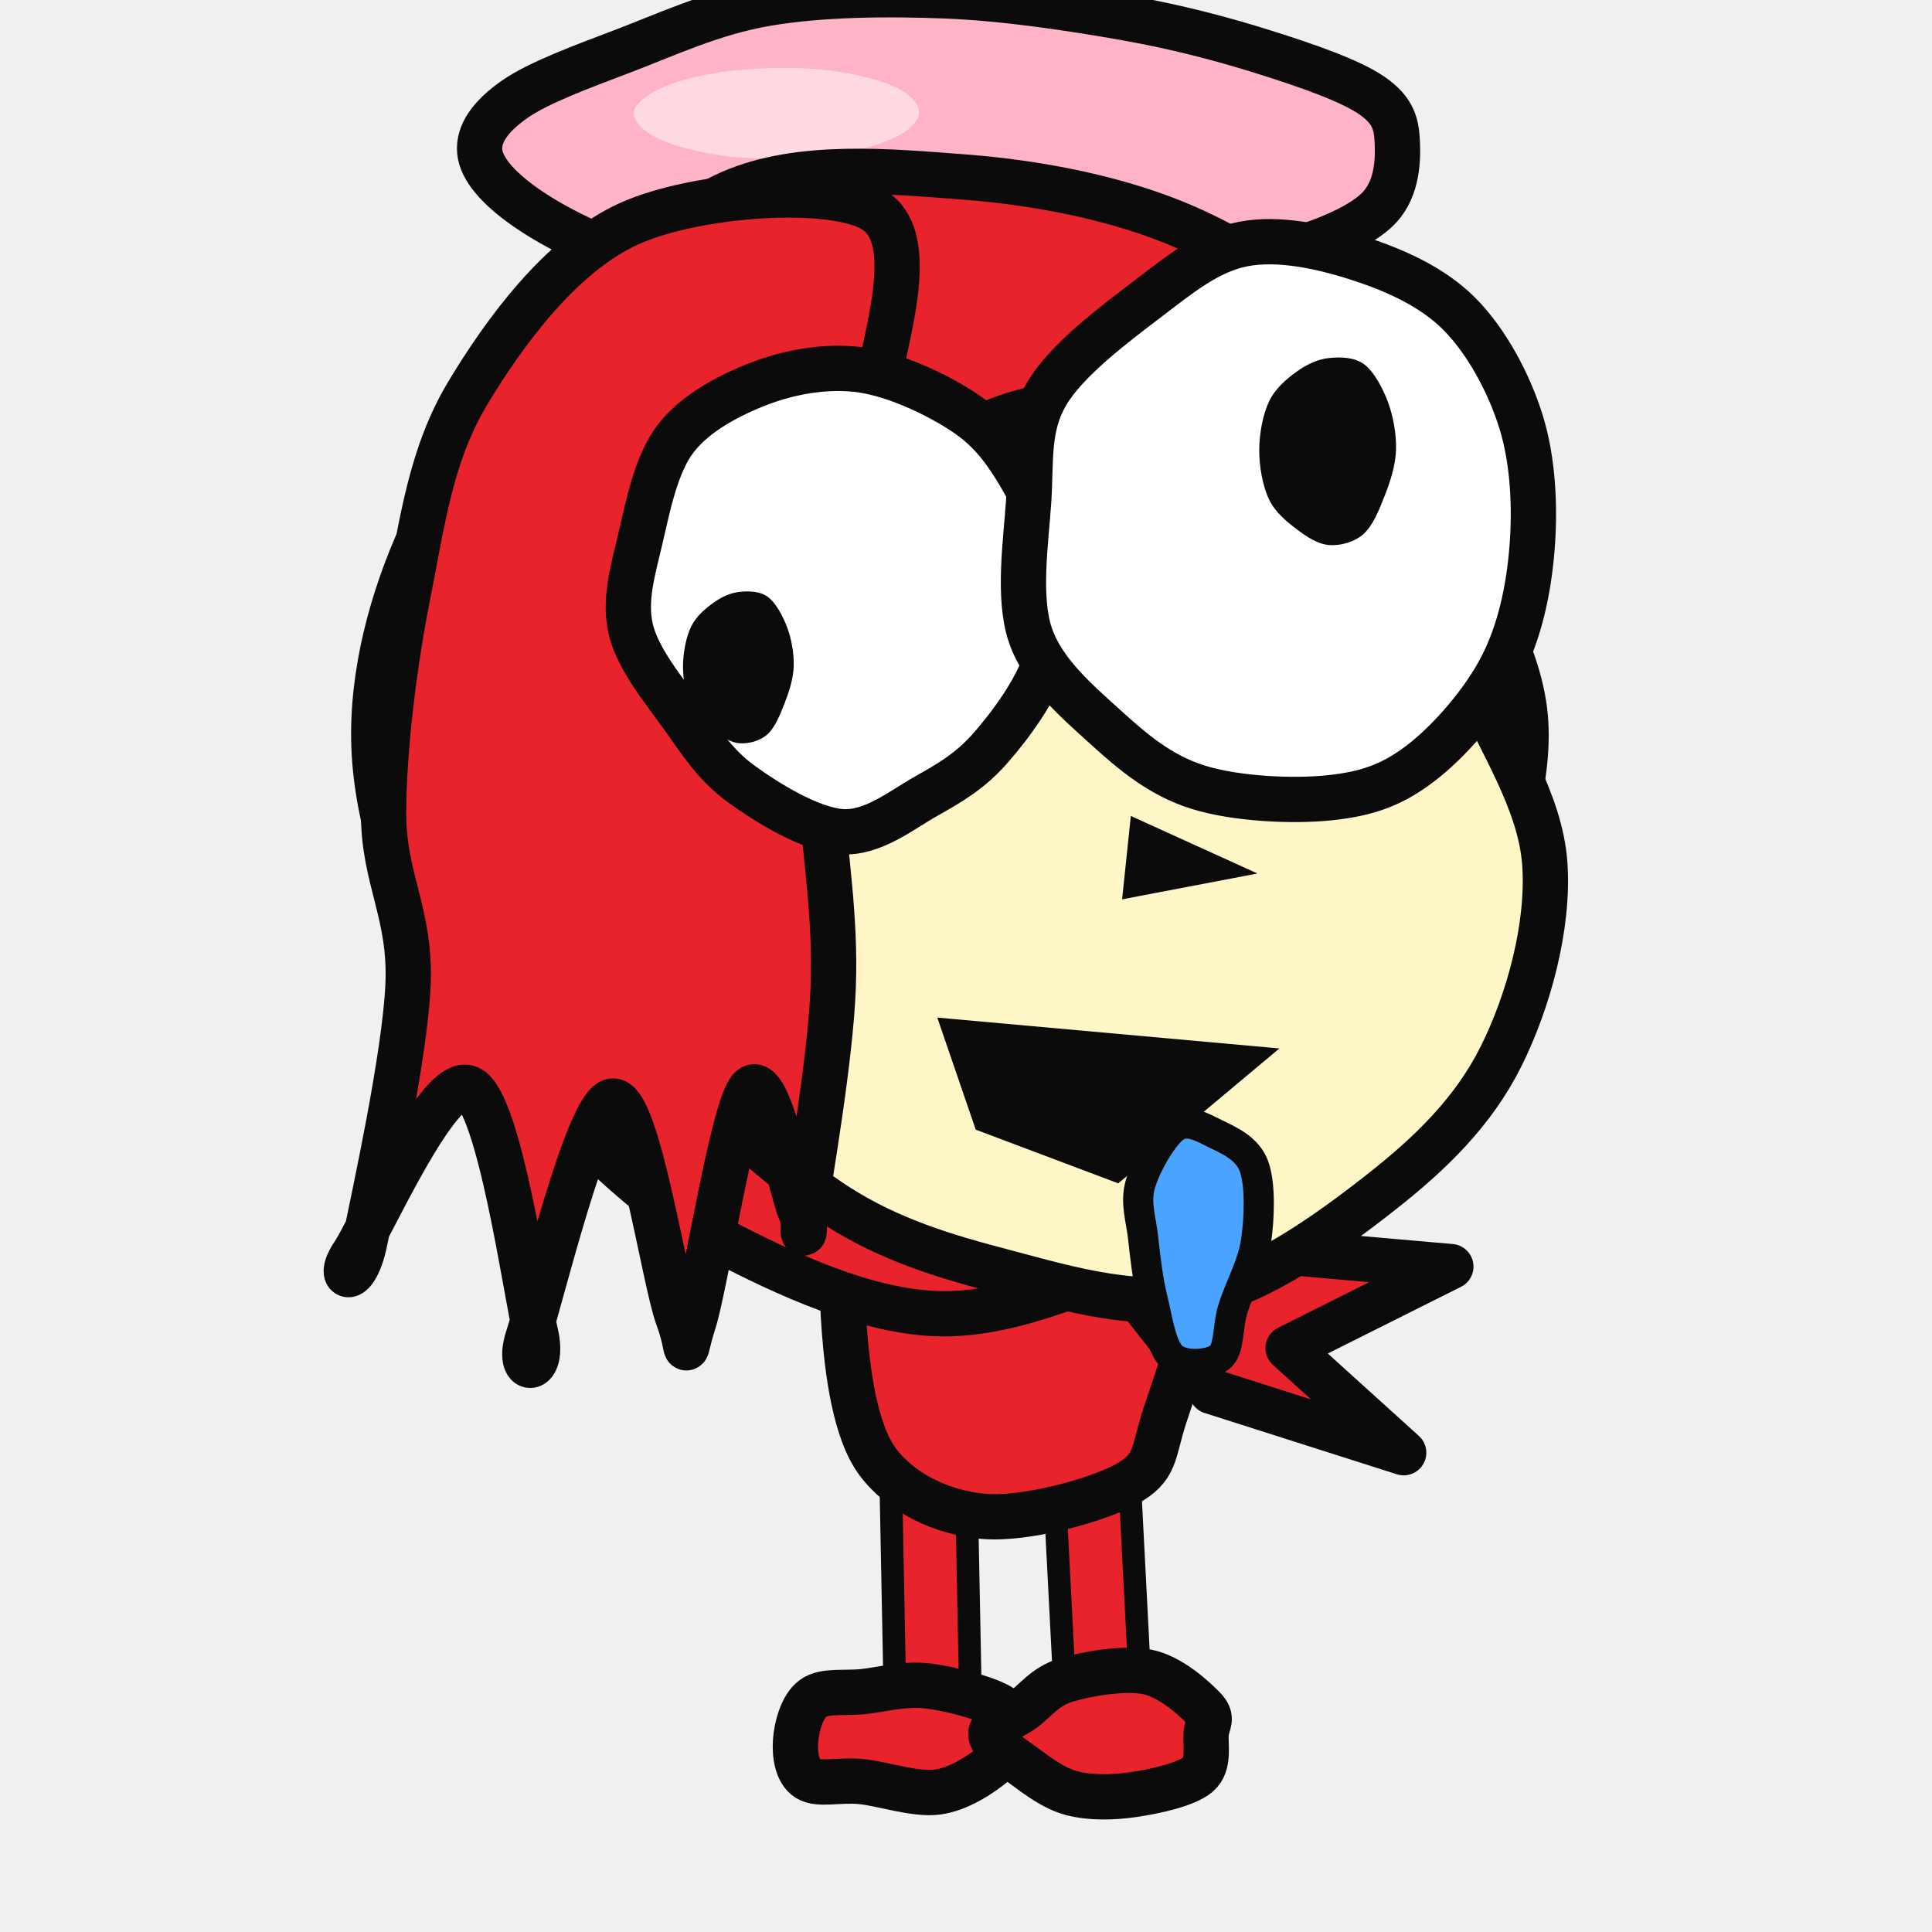
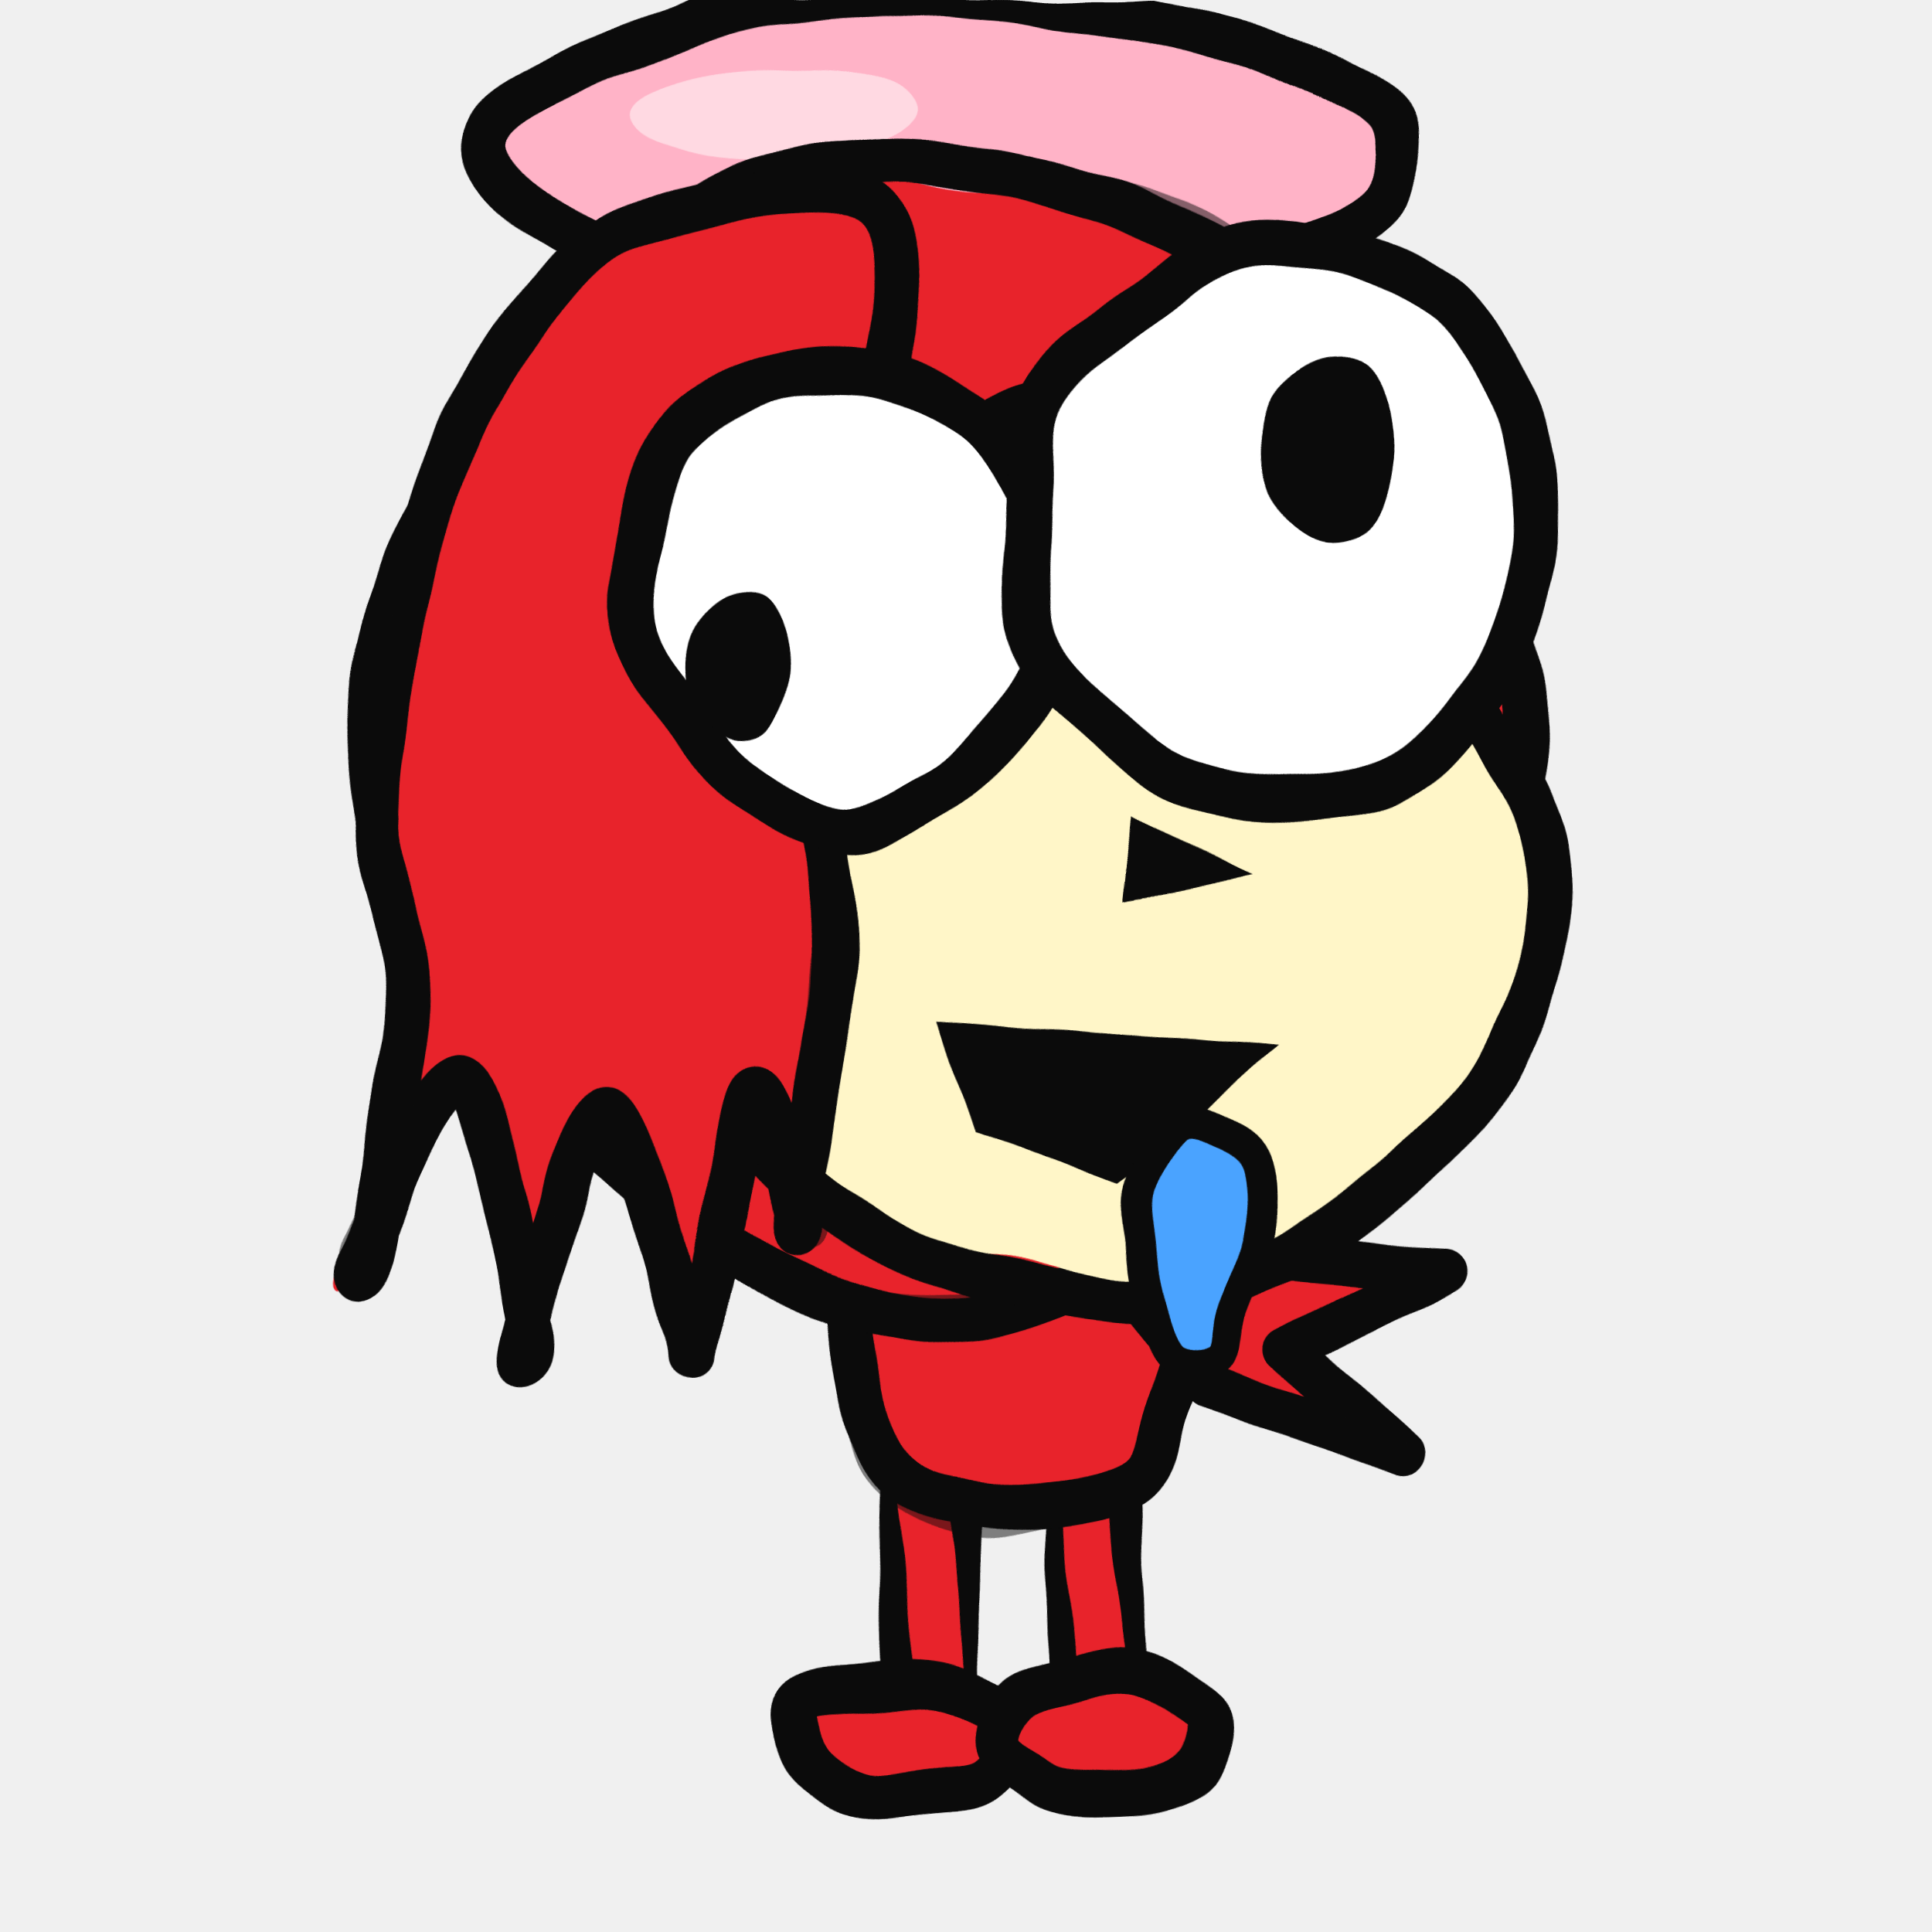
<svg xmlns="http://www.w3.org/2000/svg" width="512" height="512" viewBox="0 0 512 512">
-   <path d="M252,60L252,20" fill="none" stroke="#0B0B0B" stroke-width="10" stroke-linejoin="round" stroke-linecap="round" />
-   <path d="M370.32,38.25C370.5,43.33 370.07,50.92 364.69,55.84C359.32,60.77 349.2,64.56 338.05,67.81C326.9,71.05 312.09,73.18 297.78,75.31C283.48,77.43 267.72,80.55 252.21,80.54C236.71,80.53 218.98,77.29 204.76,75.25C190.54,73.21 177.88,71.75 166.9,68.32C155.92,64.89 145.52,59.37 138.9,54.67C132.27,49.97 127.54,44.86 127.13,40.14C126.71,35.41 130.01,30.77 136.38,26.32C142.76,21.87 154.23,17.67 165.36,13.44C176.49,9.2 188.97,3.33 203.18,0.91C217.39,-1.51 234.8,-1.72 250.62,-1.09C266.44,-0.46 284.02,2.22 298.11,4.7C312.19,7.19 324.2,10.4 335.12,13.84C346.03,17.28 357.75,21.29 363.62,25.36C369.48,29.42 370.14,33.17 370.32,38.25Z" fill="#FFB3C7" stroke="#0B0B0B" stroke-width="12" stroke-linejoin="round" stroke-linecap="round" />
-   <path d="M243.57,30C243.43,32.33 240.44,35.02 236.13,36.91C231.82,38.81 224.72,40.61 217.71,41.38C210.71,42.16 201.19,42.28 194.1,41.56C187.02,40.84 179.55,38.99 175.2,37.07C170.84,35.14 167.88,32.33 167.98,30C168.07,27.67 171.38,24.95 175.78,23.07C180.17,21.18 187.33,19.45 194.35,18.68C201.37,17.91 210.79,17.74 217.89,18.45C224.98,19.15 232.65,20.98 236.93,22.9C241.21,24.83 243.7,27.67 243.57,30Z" fill="#FFD9E2" />
-   <path d="M246.03,390.88L247.23,452.33" fill="none" stroke="#0B0B0B" stroke-width="26" stroke-linejoin="round" stroke-linecap="round" />
-   <path d="M246.03,390.88L247.23,452.33" fill="none" stroke="#E8232B" stroke-width="14" stroke-linejoin="round" stroke-linecap="round" />
-   <path d="M289.24,390.55L292.44,452.52" fill="none" stroke="#0B0B0B" stroke-width="26" stroke-linejoin="round" stroke-linecap="round" />
-   <path d="M289.24,390.55L292.44,452.52" fill="none" stroke="#E8232B" stroke-width="14" stroke-linejoin="round" stroke-linecap="round" />
-   <path d="M267.5,459.34C267.25,461.92 266.44,464.93 263.25,467.53C260.07,470.12 254.21,474.15 248.38,474.92C242.55,475.69 234,472.73 228.28,472.14C222.57,471.54 217,473.17 214.09,471.38C211.18,469.59 210.59,464.96 210.83,461.41C211.06,457.85 212.49,452.23 215.5,450.05C218.5,447.86 223.86,448.83 228.85,448.28C233.84,447.73 239.47,446.12 245.45,446.75C251.42,447.38 261.04,449.95 264.72,452.05C268.39,454.15 267.74,456.76 267.5,459.34Z" fill="#E8232B" stroke="#0B0B0B" stroke-width="12" stroke-linejoin="round" stroke-linecap="round" />
-   <path d="M319.64,459.4C319.38,462.32 320.65,467.59 317.45,470.29C314.24,472.98 305.98,474.76 300.41,475.58C294.84,476.4 288.88,476.48 284.03,475.21C279.17,473.93 274.87,470.54 271.29,467.93C267.71,465.32 262.59,462.01 262.55,459.55C262.52,457.08 267.75,455.52 271.06,453.14C274.38,450.75 276.93,446.92 282.44,445.25C287.94,443.57 298.01,441.83 304.11,443.09C310.22,444.35 316.46,450.06 319.05,452.78C321.64,455.5 319.91,456.49 319.64,459.4Z" fill="#E8232B" stroke="#0B0B0B" stroke-width="12" stroke-linejoin="round" stroke-linecap="round" />
-   <path d="M251.38,302.69C263.09,299.07 287,297.05 298,302.39C308.99,307.74 315.57,322.59 317.33,334.77C319.1,346.94 311.74,365.7 308.6,375.45C305.46,385.21 306.51,388.91 298.5,393.31C290.49,397.71 271.55,402.83 260.56,401.84C249.58,400.85 238.72,395.62 232.58,387.37C226.45,379.13 224.57,362.93 223.75,352.38C222.94,341.83 223.11,332.36 227.71,324.08C232.32,315.8 239.66,306.3 251.38,302.69Z" fill="#E8232B" stroke="#0B0B0B" stroke-width="12" stroke-linejoin="round" stroke-linecap="round" />
-   <path d="M308.11,316.05L364.81,300.25L342.11,331.95L384.49,335.66L341.35,357.26L371.99,384.98L321.05,368.74L303.44,346.28Z" fill="#E8232B" stroke="#0B0B0B" stroke-width="12" stroke-linejoin="round" stroke-linecap="round" />
-   <path d="M404.32,191.39C405.42,209.57 397.57,230.19 390.43,248.51C383.3,266.82 374.97,287.64 361.5,301.26C348.03,314.87 328.28,322.4 309.63,330.22C290.99,338.03 269.34,348.37 249.63,348.16C229.93,347.95 207.8,337.4 191.39,328.93C174.99,320.46 163.75,309.41 151.19,297.34C138.63,285.28 124.74,273.13 116.06,256.56C107.38,239.98 99.82,217.12 99.11,197.91C98.39,178.69 103.89,158.46 111.77,141.28C119.64,124.1 132.7,109.84 146.35,94.81C159.99,79.78 175.38,59.07 193.62,51.09C211.85,43.11 235.63,45.39 255.77,46.93C275.91,48.47 297.31,52.79 314.45,60.33C331.6,67.87 347.06,78.99 358.62,92.17C370.18,105.34 376.22,122.85 383.83,139.39C391.45,155.92 403.22,173.2 404.32,191.39Z" fill="#E8232B" stroke="#0B0B0B" stroke-width="12" stroke-linejoin="round" stroke-linecap="round" />
-   <path d="M409.38,228.81C410.58,245.37 405.05,265.44 397.77,280C390.49,294.56 379.24,305.58 365.71,316.17C352.19,326.76 333.63,340.19 316.62,343.56C299.61,346.93 279.85,340.65 263.66,336.4C247.47,332.15 233.07,327.34 219.47,318.06C205.87,308.78 189.88,295.76 182.08,280.72C174.28,265.68 172.48,245.8 172.69,227.84C172.91,209.88 175.44,187.54 183.37,172.97C191.31,158.41 206.19,150.94 220.31,140.45C234.42,129.96 251.17,115.39 268.08,110.02C284.99,104.65 305.11,104.45 321.75,108.25C338.4,112.05 356.47,120.75 367.94,132.81C379.4,144.88 383.66,164.64 390.56,180.64C397.47,196.64 408.18,212.25 409.38,228.81Z" fill="#FFF6C8" stroke="#0B0B0B" stroke-width="12" stroke-linejoin="round" stroke-linecap="round" />
-   <path d="M231.59,55.68C220.56,48.87 184.66,51.18 166.7,59.29C148.74,67.41 133.61,88.06 123.86,104.35C114.11,120.65 111.92,138.52 108.22,157.07C104.52,175.63 101.67,198.33 101.66,215.66C101.64,232.99 108.96,242.14 108.13,261.04C107.3,279.94 99.1,317.13 96.68,329.04C94.25,340.95 88.99,339.28 93.58,332.5C98.17,325.71 116.18,284.86 124.24,288.33C132.3,291.79 139.32,342.3 141.94,353.31C144.56,364.32 136.54,364.64 139.93,354.39C143.33,344.13 155.69,292.69 162.3,291.79C168.91,290.9 176,339.25 179.59,349.01C183.18,358.78 180.61,360.47 183.83,350.39C187.04,340.31 194.18,293.43 198.89,288.53C203.61,283.64 209.7,315.61 212.1,321C214.5,326.38 211.84,330.78 213.29,320.87C214.74,310.96 220.14,280.27 220.81,261.55C221.49,242.83 218.72,227.24 217.33,208.56C215.94,189.89 209.9,167.58 212.49,149.52C215.08,131.46 229.7,115.83 232.89,100.19C236.07,84.55 242.62,62.5 231.59,55.68Z" fill="#E8232B" stroke="#0B0B0B" stroke-width="12" stroke-linejoin="round" stroke-linecap="round" />
-   <path d="M279.19,147.64C280.81,156.48 280.07,166.21 277.29,174.63C274.52,183.06 267.85,192.12 262.54,198.17C257.24,204.23 252.04,207.28 245.46,210.98C238.89,214.69 231.27,220.94 223.11,220.41C214.94,219.87 203.55,212.92 196.49,207.79C189.43,202.66 185.63,196.48 180.74,189.65C175.86,182.82 169.02,174.61 167.18,166.81C165.33,159.02 167.71,151.3 169.68,142.87C171.66,134.44 173.77,123.12 179.04,116.24C184.32,109.37 193.34,104.68 201.34,101.62C209.33,98.56 218.56,96.96 227.01,97.88C235.47,98.8 245.29,103.19 252.05,107.14C258.81,111.09 263.05,114.83 267.58,121.58C272.1,128.33 277.57,138.8 279.19,147.64Z" fill="#FFFFFF" stroke="#0B0B0B" stroke-width="12" stroke-linejoin="round" stroke-linecap="round" />
-   <path d="M406,145.32C405.13,156.17 402.8,167.34 397.87,176.84C392.93,186.35 383.96,196.6 376.37,202.36C368.79,208.13 362.17,210.38 352.34,211.42C342.5,212.46 327.3,211.72 317.39,208.58C307.48,205.45 300.26,199.33 292.87,192.61C285.48,185.9 276.42,178.24 273.05,168.29C269.67,158.34 271.89,143.55 272.6,132.9C273.32,122.25 272.13,113.31 277.35,104.39C282.56,95.48 295.2,86.02 303.88,79.41C312.56,72.79 320.12,66.52 329.43,64.68C338.74,62.85 350.19,65.31 359.73,68.38C369.27,71.44 379.43,75.86 386.66,83.1C393.89,90.33 399.86,101.39 403.09,111.76C406.31,122.13 406.87,134.47 406,145.32Z" fill="#FFFFFF" stroke="#0B0B0B" stroke-width="12" stroke-linejoin="round" stroke-linecap="round" />
-   <path d="M210.34,176.6C210.23,179.94 209.1,183.33 207.94,186.33C206.78,189.34 205.36,192.84 203.37,194.61C201.38,196.39 198.39,197.14 196,196.97C193.61,196.8 191.21,195.23 189.05,193.59C186.9,191.95 184.42,189.96 183.08,187.13C181.74,184.3 180.99,180.1 181,176.6C181.01,173.1 181.78,168.92 183.13,166.11C184.48,163.3 186.95,161.26 189.1,159.72C191.24,158.17 193.6,157.1 196,156.85C198.4,156.6 201.42,156.63 203.52,158.21C205.62,159.79 207.48,163.25 208.62,166.31C209.76,169.38 210.46,173.26 210.34,176.6Z" fill="#0B0B0B" />
-   <path d="M369.96,119.28C369.82,123.4 368.43,127.59 366.99,131.3C365.55,135.01 363.8,139.34 361.34,141.53C358.88,143.72 355.19,144.66 352.24,144.44C349.29,144.23 346.32,142.29 343.66,140.27C341,138.24 337.94,135.79 336.28,132.29C334.62,128.79 333.7,123.61 333.71,119.28C333.72,114.95 334.67,109.8 336.34,106.32C338.01,102.85 341.06,100.33 343.71,98.43C346.36,96.52 349.27,95.19 352.24,94.88C355.21,94.57 358.93,94.61 361.53,96.56C364.13,98.51 366.42,102.79 367.83,106.57C369.23,110.36 370.1,115.16 369.96,119.28Z" fill="#0B0B0B" />
-   <path d="M299.68,216.24L333.24,231.49L297.37,238.33Z" fill="#0B0B0B" />
-   <path d="M248.39,269.67L339.05,277.85L296.35,313.6L258.58,299.37Z" fill="#0B0B0B" />
-   <path d="M332.86,328.95C331.95,335.24 328.38,341.54 326.78,346.66C325.18,351.79 325.94,357.51 323.26,359.68C320.58,361.85 313.67,362.25 310.7,359.69C307.74,357.13 306.75,349.58 305.46,344.34C304.17,339.09 303.51,333.3 302.96,328.21C302.42,323.12 300.78,318.75 302.2,313.82C303.61,308.9 308.13,300.91 311.43,298.67C314.74,296.44 318.55,298.71 322.02,300.42C325.49,302.13 330.46,304.18 332.26,308.93C334.07,313.69 333.78,322.66 332.86,328.95Z" fill="#4AA3FF" stroke="#0B0B0B" stroke-width="8" stroke-linejoin="round" stroke-linecap="round" />
+   <defs>
+     <filter id="kv-rough-14" x="-12%" y="-12%" width="124%" height="124%" filterUnits="objectBoundingBox">
+       <feTurbulence type="fractalNoise" baseFrequency="0.019" numOctaves="3" seed="4" result="noise" />
+       <feDisplacementMap in="SourceGraphic" in2="noise" scale="5" xChannelSelector="R" yChannelSelector="G" />
+     </filter>
+   </defs>
+   <g filter="url(#kv-rough-14)">
+     <g class="k-behind">
+       <path d="M252,60L252,20" fill="none" stroke="#0B0B0B" stroke-width="10" stroke-linejoin="round" stroke-linecap="round" />
+       <path d="M370.32,38.25C370.5,43.33 370.07,50.92 364.69,55.84C359.32,60.77 349.2,64.56 338.05,67.81C326.9,71.05 312.09,73.18 297.78,75.31C283.48,77.43 267.72,80.55 252.21,80.54C236.71,80.53 218.98,77.29 204.76,75.25C190.54,73.21 177.88,71.75 166.9,68.32C155.92,64.89 145.52,59.37 138.9,54.67C132.27,49.97 127.54,44.86 127.13,40.14C126.71,35.41 130.01,30.77 136.38,26.32C142.76,21.87 154.23,17.67 165.36,13.44C176.49,9.2 188.97,3.33 203.18,0.91C217.39,-1.51 234.8,-1.72 250.62,-1.09C266.44,-0.46 284.02,2.22 298.11,4.7C312.19,7.19 324.2,10.4 335.12,13.84C346.03,17.28 357.75,21.29 363.62,25.36C369.48,29.42 370.14,33.17 370.32,38.25Z" fill="#FFB3C7" stroke="#0B0B0B" stroke-width="12" stroke-linejoin="round" stroke-linecap="round" />
+       <path d="M243.57,30C243.43,32.33 240.44,35.02 236.13,36.91C231.82,38.81 224.72,40.61 217.71,41.38C210.71,42.16 201.19,42.28 194.1,41.56C187.02,40.84 179.55,38.99 175.2,37.07C170.84,35.14 167.88,32.33 167.98,30C168.07,27.67 171.38,24.95 175.78,23.07C180.17,21.18 187.33,19.45 194.35,18.68C201.37,17.91 210.79,17.74 217.89,18.45C224.98,19.15 232.65,20.98 236.93,22.9C241.21,24.83 243.7,27.67 243.57,30Z" fill="#FFD9E2" />
+     </g>
+     <g class="k-legs">
+       <path d="M246.03,390.88L247.23,452.33" fill="none" stroke="#0B0B0B" stroke-width="26" stroke-linejoin="round" stroke-linecap="round" />
+       <path d="M243.44,392.97L251.18,452.79" fill="none" stroke="#E8232B" stroke-width="13" stroke-linejoin="round" stroke-linecap="round" />
+       <path d="M289.24,390.55L292.44,452.52" fill="none" stroke="#0B0B0B" stroke-width="26" stroke-linejoin="round" stroke-linecap="round" />
+       <path d="M285.76,388.88L294.94,452.94" fill="none" stroke="#E8232B" stroke-width="13" stroke-linejoin="round" stroke-linecap="round" />
+       <path d="M269.23,457.09C267.45,459.99 261.84,468.48 257.46,471.29C253.09,474.1 247.62,473.06 242.98,473.94C238.34,474.81 234.67,476.88 229.62,476.56C224.57,476.24 216.25,474.52 212.68,472.01C209.11,469.5 208.68,464.68 208.21,461.51C207.74,458.35 206.17,455.11 209.86,453.02C213.56,450.93 223.56,450.28 230.39,448.98C237.22,447.67 244.56,444.37 250.85,445.19C257.13,446 265.05,451.87 268.12,453.85C271.18,455.84 271,454.18 269.23,457.09Z" fill="#E8232B" />
+       <path d="M269.54,461.41C269.02,464.63 264.89,469.53 261.13,471.65C257.38,473.76 252.33,473.49 247,474.11C241.66,474.73 234.41,476.31 229.13,475.35C223.86,474.39 218.52,471.21 215.36,468.37C212.21,465.53 210.76,461.44 210.19,458.31C209.63,455.19 208.62,451.45 211.96,449.63C215.31,447.81 224.29,447.96 230.25,447.39C236.21,446.82 242.05,445.39 247.72,446.21C253.38,447.03 260.61,449.78 264.25,452.32C267.89,454.85 270.06,458.19 269.54,461.41Z" fill="none" stroke="#0B0B0B" stroke-width="12" stroke-linejoin="round" stroke-linecap="round" />
+       <path d="M319.52,455.78C319.29,459.53 319.12,466 317.02,468.95C314.92,471.91 312.87,471.54 306.94,473.5C301.01,475.46 287.44,481.92 281.43,480.7C275.41,479.48 273.78,468.79 270.86,466.18C267.94,463.56 264.65,468.4 263.92,464.99C263.19,461.58 263.47,449.19 266.48,445.7C269.49,442.21 275.52,444.8 281.97,444.08C288.42,443.35 299.11,440.94 305.19,441.33C311.26,441.72 316.02,444.02 318.41,446.42C320.79,448.83 319.75,452.02 319.52,455.78Z" fill="#E8232B" />
+       <path d="M321.46,457.61C321.46,460.48 320.17,465.81 317.49,468.67C314.8,471.53 311.21,473.65 305.35,474.77C299.48,475.9 287.83,476.22 282.29,475.41C276.75,474.61 275.01,472.27 272.11,469.95C269.21,467.62 265.13,464.85 264.9,461.46C264.66,458.06 267.37,452.36 270.7,449.59C274.02,446.82 279.59,445.86 284.85,444.84C290.11,443.83 296.82,442.39 302.27,443.49C307.71,444.59 314.3,449.09 317.5,451.45C320.7,453.8 321.46,454.74 321.46,457.61Z" fill="none" stroke="#0B0B0B" stroke-width="12" stroke-linejoin="round" stroke-linecap="round" />
+     </g>
+     <g class="k-body">
+       <path d="M252.65,299.95C264.36,295.72 284.59,292.84 295.14,299.33C305.69,305.82 313.78,325.91 315.93,338.9C318.07,351.88 310.51,369.02 308.03,377.25C305.55,385.48 309.64,384.82 301.05,388.28C292.45,391.74 268.44,398.19 256.48,398.04C244.52,397.88 235.34,394.87 229.28,387.35C223.23,379.83 220.9,363.36 220.16,352.92C219.42,342.48 219.43,333.56 224.84,324.73C230.26,315.9 240.93,304.18 252.65,299.95Z" fill="#E8232B" />
+       <path d="M252.99,301.05C264.44,297.58 285.16,298.22 296,303.84C306.83,309.45 315.87,322.91 317.99,334.74C320.11,346.58 311.89,364.89 308.73,374.85C305.56,384.82 307.21,390.44 299,394.55C290.8,398.66 270.18,400.43 259.49,399.5C248.8,398.57 240.54,397.24 234.85,388.99C229.16,380.74 226.61,360.74 225.35,350.02C224.09,339.3 222.7,332.83 227.31,324.67C231.92,316.51 241.54,304.53 252.99,301.05Z" fill="none" stroke="#0B0B0B" stroke-width="12" stroke-linejoin="round" stroke-linecap="round" />
+       <path d="M248.08,300.62C260.1,296.23 284.55,295.46 296.4,301.37C308.26,307.28 317.16,324.33 319.2,336.08C321.24,347.84 311.67,362.72 308.64,371.9C305.62,381.07 309.19,385.59 301.06,391.13C292.92,396.66 271.47,405.24 259.82,405.11C248.18,404.98 236.63,398.56 231.18,390.33C225.73,382.1 228.28,366.18 227.13,355.74C225.97,345.3 220.78,336.87 224.27,327.68C227.76,318.5 236.05,305 248.08,300.62Z" fill="none" stroke="#0B0B0B" stroke-width="6" stroke-linejoin="round" stroke-linecap="round" opacity=".5" />
+     </g>
+     <g class="k-hand">
+       <path d="M305.1,312.42L362.87,297.64L340.94,330.35L383.01,333.81L338.72,352.43L373.54,379.84L322.21,371.24L308.27,346.12Z" fill="#E8232B" />
+       <path d="M309.24,314.63L363.07,300.87L341.95,332.46L383.23,335.73L341.33,357L372.22,385.62L320.41,367.18L304.96,347.52Z" fill="none" stroke="#0B0B0B" stroke-width="12" stroke-linejoin="round" stroke-linecap="round" />
+       <path d="M310.59,317.72L363.4,303.7L341.18,334.47L385.92,335.11L341.5,356.17L370.26,383.81L321.06,366.42L304.32,348.29Z" fill="none" stroke="#0B0B0B" stroke-width="6" stroke-linejoin="round" stroke-linecap="round" opacity=".5" />
+     </g>
+     <g class="k-head">
+       <g class="k-skull">
+         <path d="M409.07,195.99C410.42,213.28 395.27,226.85 387.88,245C380.5,263.15 377.67,289.91 364.78,304.92C351.88,319.93 329.25,328.35 310.52,335.03C291.79,341.72 272.21,346.31 252.39,345.04C232.57,343.78 209.17,334.61 191.6,327.44C174.03,320.26 160.3,313.14 146.97,301.99C133.65,290.84 118.86,277.21 111.65,260.52C104.43,243.83 103.99,220.93 103.66,201.85C103.33,182.77 101.71,164.49 109.68,146.03C117.66,127.57 137.83,107.57 151.5,91.11C165.17,74.64 174.77,53.94 191.71,47.22C208.65,40.51 233.19,49.47 253.16,50.81C273.14,52.16 293.94,49.22 311.57,55.3C329.2,61.37 347.58,72.93 358.95,87.25C370.32,101.57 371.44,123.12 379.8,141.24C388.15,159.37 407.72,178.7 409.07,195.99Z" fill="#E8232B" />
+         <path d="M405.64,190.31C406.24,208.52 396.53,229.67 389.56,248.44C382.59,267.21 377.51,289.16 363.82,302.95C350.14,316.74 326.41,323.27 307.47,331.18C288.53,339.1 269.2,350.49 250.19,350.45C231.19,350.41 210.12,340.19 193.44,330.95C176.77,321.71 163.17,307.19 150.13,295.02C137.09,282.85 124.05,274.07 115.21,257.95C106.37,241.83 97.87,217.73 97.1,198.28C96.34,178.83 102.24,158.78 110.6,141.25C118.96,123.73 133.19,108.39 147.29,93.13C161.39,77.87 176.84,57.76 195.21,49.71C213.57,41.66 237.83,42.96 257.5,44.83C277.18,46.7 296.03,53.38 313.25,60.92C330.47,68.46 348.73,77.02 360.85,90.06C372.96,103.1 378.47,122.46 385.94,139.16C393.4,155.87 405.03,172.1 405.64,190.31Z" fill="none" stroke="#0B0B0B" stroke-width="12" stroke-linejoin="round" stroke-linecap="round" />
+         <path d="M404.48,194.14C405.96,211.23 398.86,227.13 391.22,244.99C383.58,262.84 371.73,286.99 358.61,301.24C345.49,315.49 331.09,322.95 312.5,330.5C293.92,338.05 267.45,346.42 247.1,346.53C226.75,346.64 206.97,339.68 190.4,331.15C173.83,322.63 159.99,308.07 147.71,295.39C135.43,282.7 124.27,271.33 116.73,255.03C109.18,238.73 103.16,216.99 102.43,197.58C101.69,178.18 105.07,156.19 112.31,138.62C119.56,121.05 132.81,106.91 145.91,92.16C159,77.42 172.63,57.64 190.88,50.16C209.13,42.67 234.62,46.14 255.39,47.27C276.17,48.41 297.75,49.28 315.53,56.97C333.32,64.65 350.99,79.16 362.13,93.4C373.26,107.64 375.27,125.64 382.33,142.43C389.39,159.22 403,177.04 404.48,194.14Z" fill="none" stroke="#0B0B0B" stroke-width="6" stroke-linejoin="round" stroke-linecap="round" opacity=".5" />
+       </g>
+       <g class="k-face">
+         <path d="M414.58,226.48C415.28,241.98 406.98,260.05 398.07,275.42C389.17,290.79 375.54,308.11 361.17,318.71C346.8,329.31 327.46,336.6 311.87,339.01C296.28,341.42 283.43,336.05 267.61,333.17C251.79,330.29 230.47,331.24 216.97,321.73C203.47,312.22 194.06,292.15 186.6,276.11C179.15,260.07 173.01,242.33 172.24,225.48C171.46,208.62 173.58,188.39 181.94,174.98C190.3,161.56 208.48,156.57 222.38,144.98C236.29,133.39 248.05,111.73 265.36,105.42C282.68,99.1 308.96,102.65 326.28,107.09C343.6,111.52 358.02,119.46 369.29,132.02C380.55,144.59 386.33,166.72 393.88,182.47C401.43,198.21 413.88,210.99 414.58,226.48Z" fill="#FFF6C8" />
+         <path d="M410.37,227.65C411.9,244.07 405.42,265.77 398.12,280.42C390.81,295.07 380.36,305.15 366.54,315.55C352.73,325.96 332.66,339.06 315.22,342.86C297.78,346.67 277.85,342.22 261.9,338.36C245.95,334.5 232.78,329.33 219.5,319.7C206.22,310.06 190.36,295.63 182.22,280.56C174.07,265.48 170.29,247.1 170.64,229.23C171,211.37 176.12,188.2 184.35,173.36C192.58,158.52 206.34,150.74 220.05,140.18C233.77,129.62 249.43,115.64 266.64,109.99C283.86,104.34 306.7,102.39 323.34,106.26C339.99,110.13 355.56,120.59 366.5,133.2C377.43,145.8 381.65,166.15 388.96,181.89C396.27,197.64 408.84,211.23 410.37,227.65Z" fill="none" stroke="#0B0B0B" stroke-width="12" stroke-linejoin="round" stroke-linecap="round" />
+         <path d="M410.13,226.36C411.33,242.86 405.21,266.4 398.19,281.41C391.18,296.42 381.94,306.13 368.03,316.44C354.12,326.75 332.73,339.99 314.74,343.27C296.75,346.56 275.82,340.06 260.07,336.15C244.32,332.23 232.81,328.5 220.25,319.77C207.68,311.03 193.19,299.52 184.7,283.72C176.2,267.91 169.8,243.03 169.26,224.95C168.73,206.87 173.48,189.87 181.5,175.24C189.52,160.62 202.92,148.35 217.38,137.18C231.84,126.01 250.75,112.8 268.26,108.21C285.77,103.62 306.3,105.27 322.44,109.65C338.58,114.03 353.69,122.37 365.11,134.49C376.54,146.61 383.48,167.08 390.98,182.39C398.49,197.7 408.93,209.86 410.13,226.36Z" fill="none" stroke="#0B0B0B" stroke-width="6" stroke-linejoin="round" stroke-linecap="round" opacity=".5" />
+       </g>
+       <g class="k-hair">
+         <path d="M232.04,51.62C220.38,43.48 183.75,45.24 165,54.86C146.24,64.48 129.54,92.72 119.51,109.33C109.47,125.94 107.05,137.28 104.77,154.5C102.48,171.72 105.68,195.53 105.79,212.65C105.9,229.76 107.48,237.02 105.42,257.18C103.36,277.34 96.19,320.56 93.44,333.61C90.69,346.66 83.85,343.72 88.92,335.48C93.99,327.24 114.76,281.51 123.83,284.17C132.91,286.83 140.77,339.9 143.37,351.44C145.97,362.99 135.45,362.71 139.42,353.46C143.4,344.21 160.17,296.72 167.2,295.94C174.24,295.15 178.63,340.2 181.62,348.74C184.62,357.27 182.42,357.47 185.18,347.14C187.93,336.8 194.06,290.2 198.15,286.71C202.25,283.21 206.83,321.16 209.75,326.19C212.66,331.21 214.13,327.41 215.63,316.86C217.12,306.31 218.31,281.64 218.71,262.9C219.12,244.15 219.38,222.54 218.05,204.39C216.72,186.24 207.89,170.79 210.71,154.01C213.53,137.23 231.41,120.8 234.96,103.73C238.52,86.67 243.7,59.77 232.04,51.62Z" fill="#E8232B" />
+         <path d="M229.49,53.74C218.12,47.06 183,52.21 165.64,60.86C148.27,69.51 134.82,89.46 125.3,105.64C115.78,121.82 112.8,139.69 108.52,157.92C104.25,176.15 99.64,198.12 99.63,215C99.62,231.89 108.69,240.1 108.46,259.23C108.22,278.36 100.49,317.34 98.23,329.8C95.97,342.27 90.79,341.23 94.9,334.03C99,326.82 115.32,283.57 122.88,286.59C130.43,289.6 137.66,340.57 140.22,352.12C142.78,363.67 134.85,365.56 138.24,355.9C141.62,346.24 153.44,295 160.53,294.15C167.62,293.3 176.79,341.15 180.8,350.79C184.8,360.43 181.3,362.42 184.55,351.99C187.81,341.55 195.89,293.21 200.33,288.2C204.78,283.19 209.41,316.63 211.25,321.91C213.09,327.19 209.78,330.07 211.37,319.86C212.96,309.66 219.91,279.18 220.79,260.7C221.67,242.22 217.78,227.34 216.64,208.98C215.51,190.62 211.1,168.53 213.97,150.53C216.84,132.52 231.26,117.08 233.85,100.95C236.44,84.82 240.86,60.42 229.49,53.74Z" fill="none" stroke="#0B0B0B" stroke-width="12" stroke-linejoin="round" stroke-linecap="round" />
+         <path d="M232.78,58.63C222.44,51.21 187.62,49.44 169.59,57.61C151.56,65.79 134.96,90.54 124.61,107.67C114.25,124.8 111.33,141.86 107.47,160.39C103.61,178.92 101.48,202.47 101.45,218.86C101.41,235.26 107.75,239.99 107.26,258.74C106.76,277.5 100.82,319.65 98.48,331.39C96.15,343.12 88.86,336.88 93.26,329.15C97.65,321.42 116.72,281.29 124.87,285.03C133.03,288.76 139.41,340.57 142.2,351.56C145,362.55 138.26,360.78 141.63,350.99C145.01,341.2 156.45,292.91 162.45,292.82C168.45,292.73 173.82,341.15 177.64,350.46C181.47,359.76 181.93,358.38 185.4,348.62C188.88,338.86 193.44,296.41 198.49,291.89C203.54,287.37 213.1,316.5 215.69,321.51C218.29,326.53 213.77,332.4 214.07,321.98C214.37,311.56 216.58,277.6 217.49,258.99C218.39,240.38 220.5,228.59 219.5,210.32C218.5,192.05 209.46,167.42 211.48,149.39C213.5,131.35 228.07,117.24 231.62,102.12C235.17,86.99 243.12,66.04 232.78,58.63Z" fill="none" stroke="#0B0B0B" stroke-width="6" stroke-linejoin="round" stroke-linecap="round" opacity=".5" />
+       </g>
+       <g class="k-eyes">
+         <path d="M279.19,147.64C280.81,156.48 280.07,166.21 277.29,174.63C274.52,183.06 267.85,192.12 262.54,198.17C257.24,204.23 252.04,207.28 245.46,210.98C238.89,214.69 231.27,220.94 223.11,220.41C214.94,219.87 203.55,212.92 196.49,207.79C189.43,202.66 185.63,196.48 180.74,189.65C175.86,182.82 169.02,174.61 167.18,166.81C165.33,159.02 167.71,151.3 169.68,142.87C171.66,134.44 173.77,123.12 179.04,116.24C184.32,109.37 193.34,104.68 201.34,101.62C209.33,98.56 218.56,96.96 227.01,97.88C235.47,98.8 245.29,103.19 252.05,107.14C258.81,111.09 263.05,114.83 267.58,121.58C272.1,128.33 277.57,138.8 279.19,147.64Z" fill="#FFFFFF" stroke="#0B0B0B" stroke-width="12" stroke-linejoin="round" stroke-linecap="round" />
+         <path d="M406,145.32C405.13,156.17 402.8,167.34 397.87,176.84C392.93,186.35 383.96,196.6 376.37,202.36C368.79,208.13 362.17,210.38 352.34,211.42C342.5,212.46 327.3,211.72 317.39,208.58C307.48,205.45 300.26,199.33 292.87,192.61C285.48,185.9 276.42,178.24 273.05,168.29C269.67,158.34 271.89,143.55 272.6,132.9C273.32,122.25 272.13,113.31 277.35,104.39C282.56,95.48 295.2,86.02 303.88,79.41C312.56,72.79 320.12,66.52 329.43,64.68C338.74,62.85 350.19,65.31 359.73,68.38C369.27,71.44 379.43,75.86 386.66,83.1C393.89,90.33 399.86,101.39 403.09,111.76C406.31,122.13 406.87,134.47 406,145.32Z" fill="#FFFFFF" stroke="#0B0B0B" stroke-width="12" stroke-linejoin="round" stroke-linecap="round" />
+         <path d="M210.34,176.6C210.23,179.94 209.1,183.33 207.94,186.33C206.78,189.34 205.36,192.84 203.37,194.61C201.38,196.39 198.39,197.14 196,196.97C193.61,196.8 191.21,195.23 189.05,193.59C186.9,191.95 184.42,189.96 183.08,187.13C181.74,184.3 180.99,180.1 181,176.6C181.01,173.1 181.78,168.92 183.13,166.11C184.48,163.3 186.95,161.26 189.1,159.72C191.24,158.17 193.6,157.1 196,156.85C198.4,156.6 201.42,156.63 203.52,158.21C205.62,159.79 207.48,163.25 208.62,166.31C209.76,169.38 210.46,173.26 210.34,176.6Z" fill="#0B0B0B" />
+         <path d="M369.96,119.28C369.82,123.4 368.43,127.59 366.99,131.3C365.55,135.01 363.8,139.34 361.34,141.53C358.88,143.72 355.19,144.66 352.24,144.44C349.29,144.23 346.32,142.29 343.66,140.27C341,138.24 337.94,135.79 336.28,132.29C334.62,128.79 333.7,123.61 333.71,119.28C333.72,114.95 334.67,109.8 336.34,106.32C338.01,102.85 341.06,100.33 343.71,98.43C346.36,96.52 349.27,95.19 352.24,94.88C355.21,94.57 358.93,94.61 361.53,96.56C364.13,98.51 366.42,102.79 367.83,106.57C369.23,110.36 370.1,115.16 369.96,119.28Z" fill="#0B0B0B" />
+       </g>
+       <g class="k-nose">
+         <path d="M299.68,216.24L333.24,231.49L297.37,238.33Z" fill="#0B0B0B" />
+       </g>
+       <g class="k-mouth">
+         <path d="M248.39,269.67L339.05,277.85L296.35,313.6L258.58,299.37Z" fill="#0B0B0B" />
+         <path d="M332.86,328.95C331.95,335.24 328.38,341.54 326.78,346.66C325.18,351.79 325.94,357.51 323.26,359.68C320.58,361.85 313.67,362.25 310.7,359.69C307.74,357.13 306.75,349.58 305.46,344.34C304.17,339.09 303.51,333.3 302.96,328.21C302.42,323.12 300.78,318.75 302.2,313.82C303.61,308.9 308.13,300.91 311.43,298.67C314.74,296.44 318.55,298.71 322.02,300.42C325.49,302.13 330.46,304.18 332.26,308.93C334.07,313.69 333.78,322.66 332.86,328.95Z" fill="#4AA3FF" stroke="#0B0B0B" stroke-width="8" stroke-linejoin="round" stroke-linecap="round" />
+       </g>
+     </g>
+   </g>
</svg>
